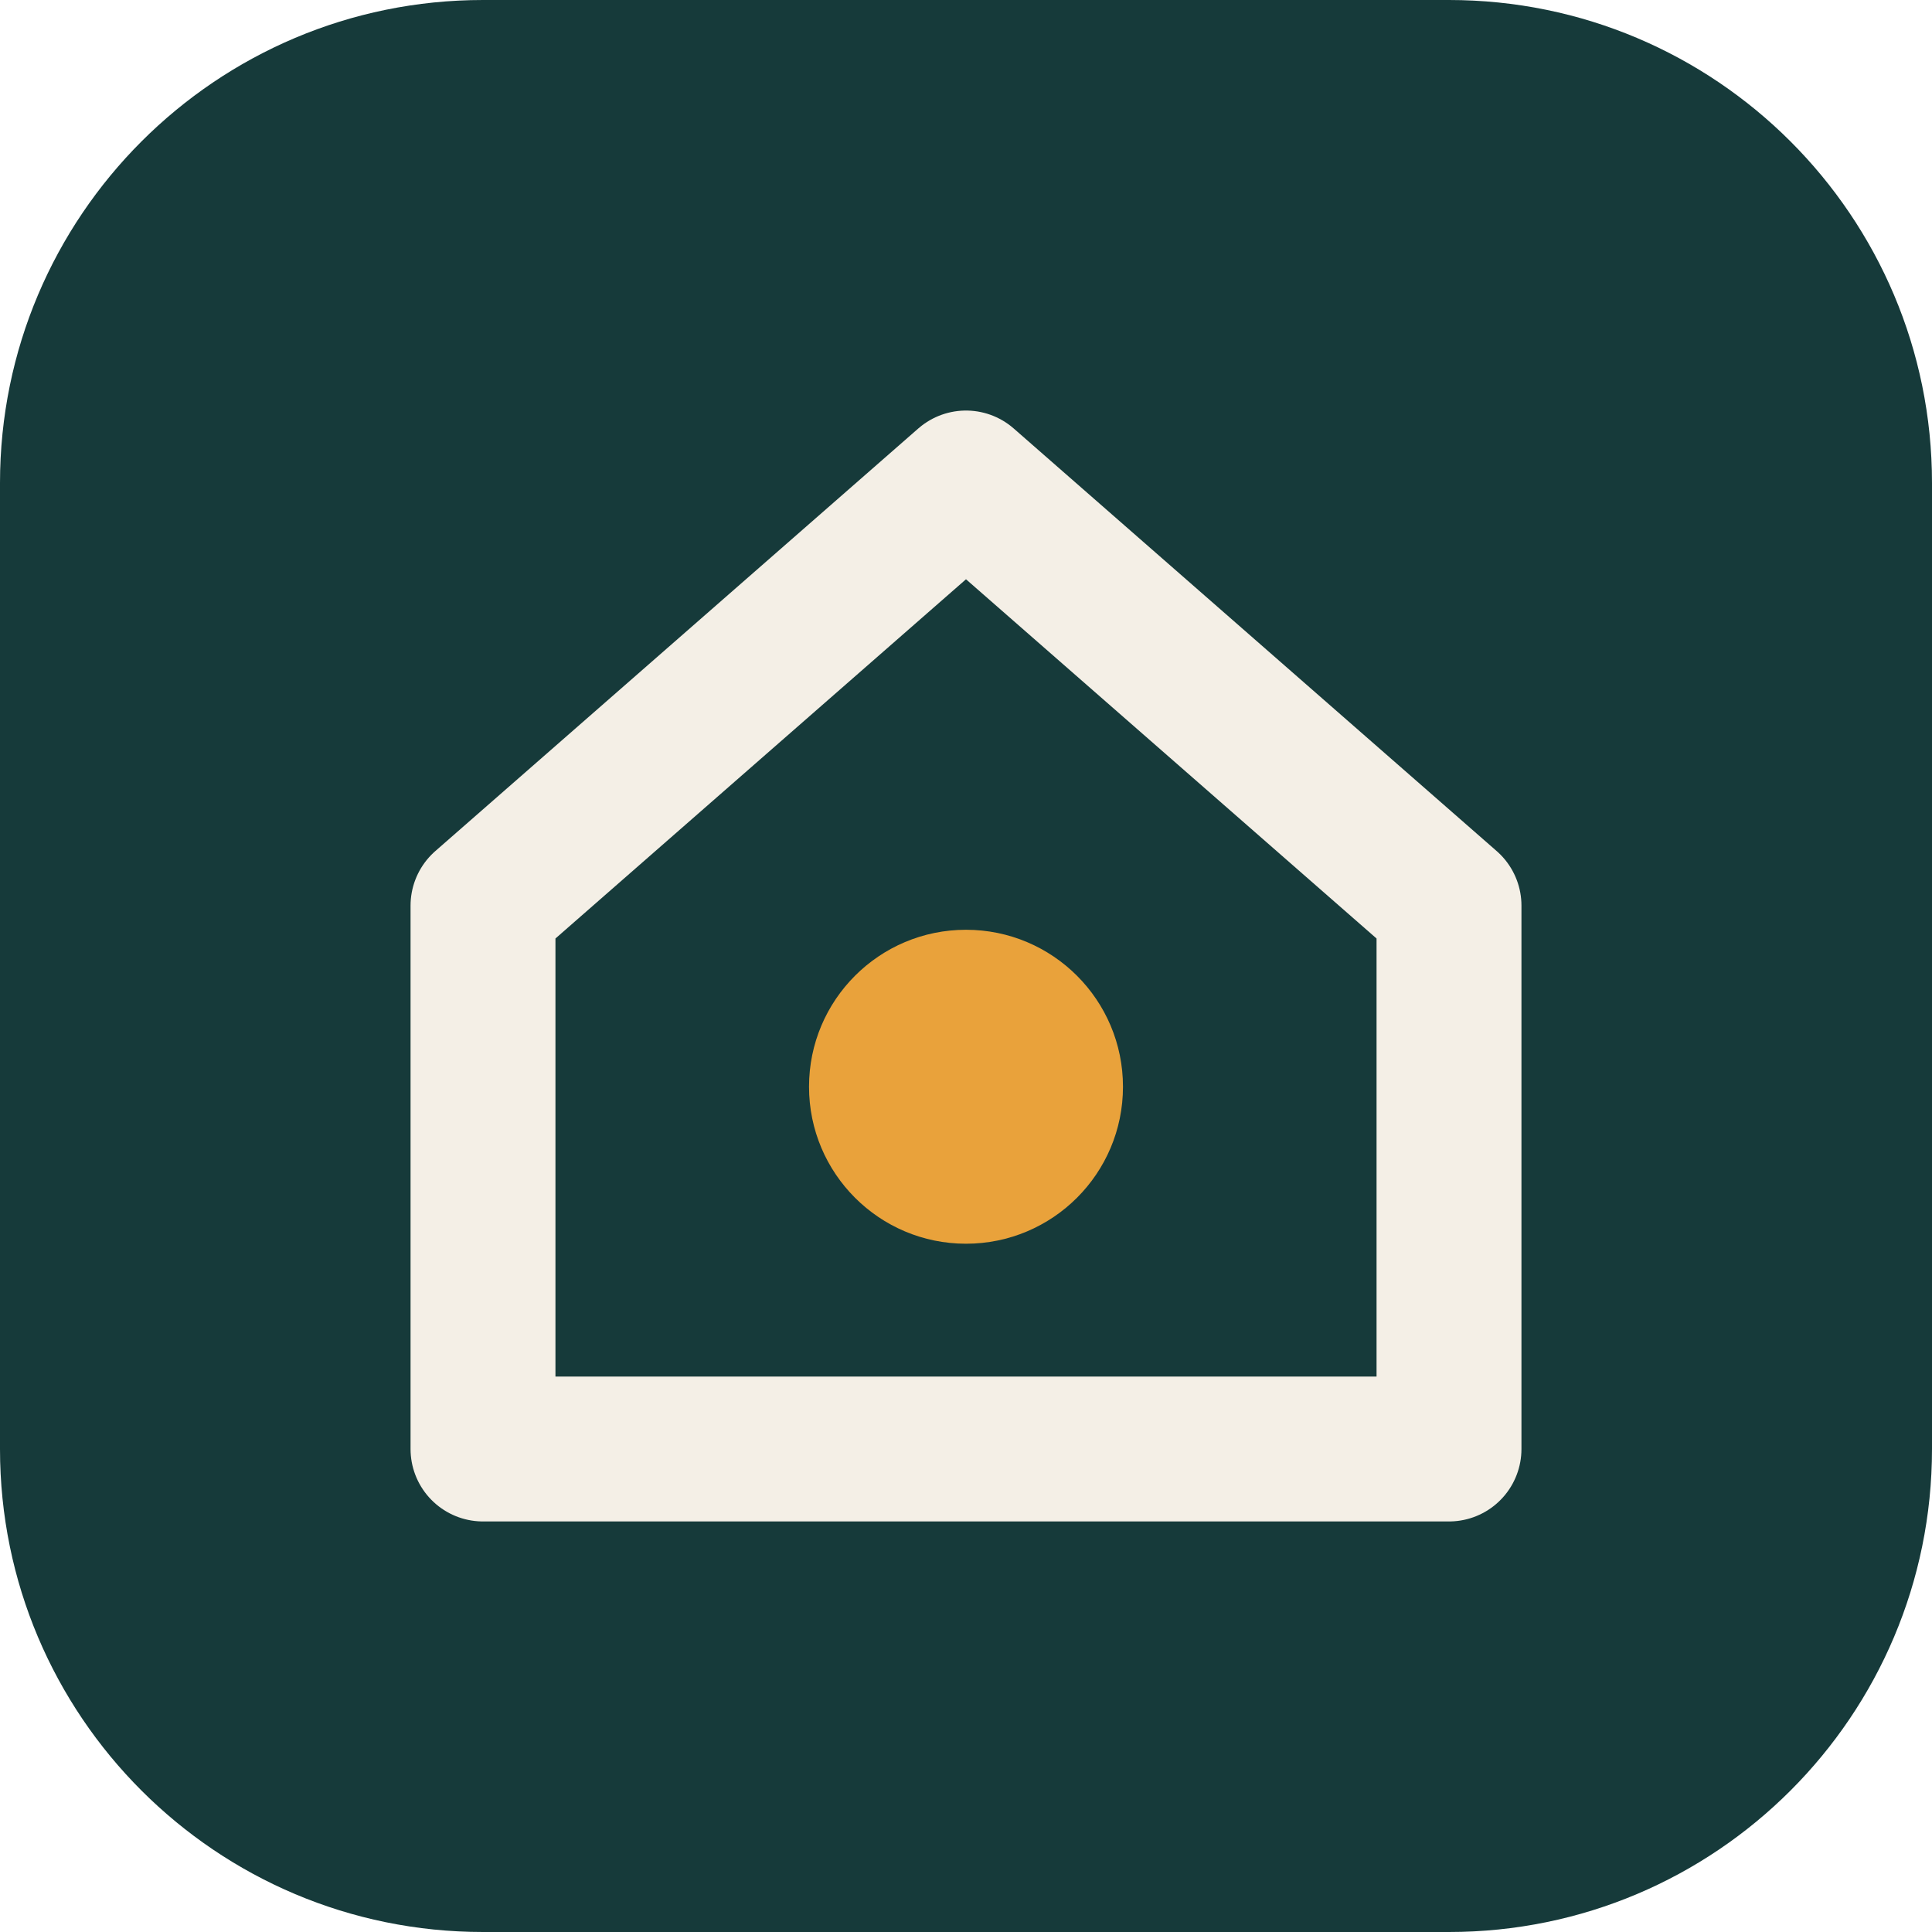
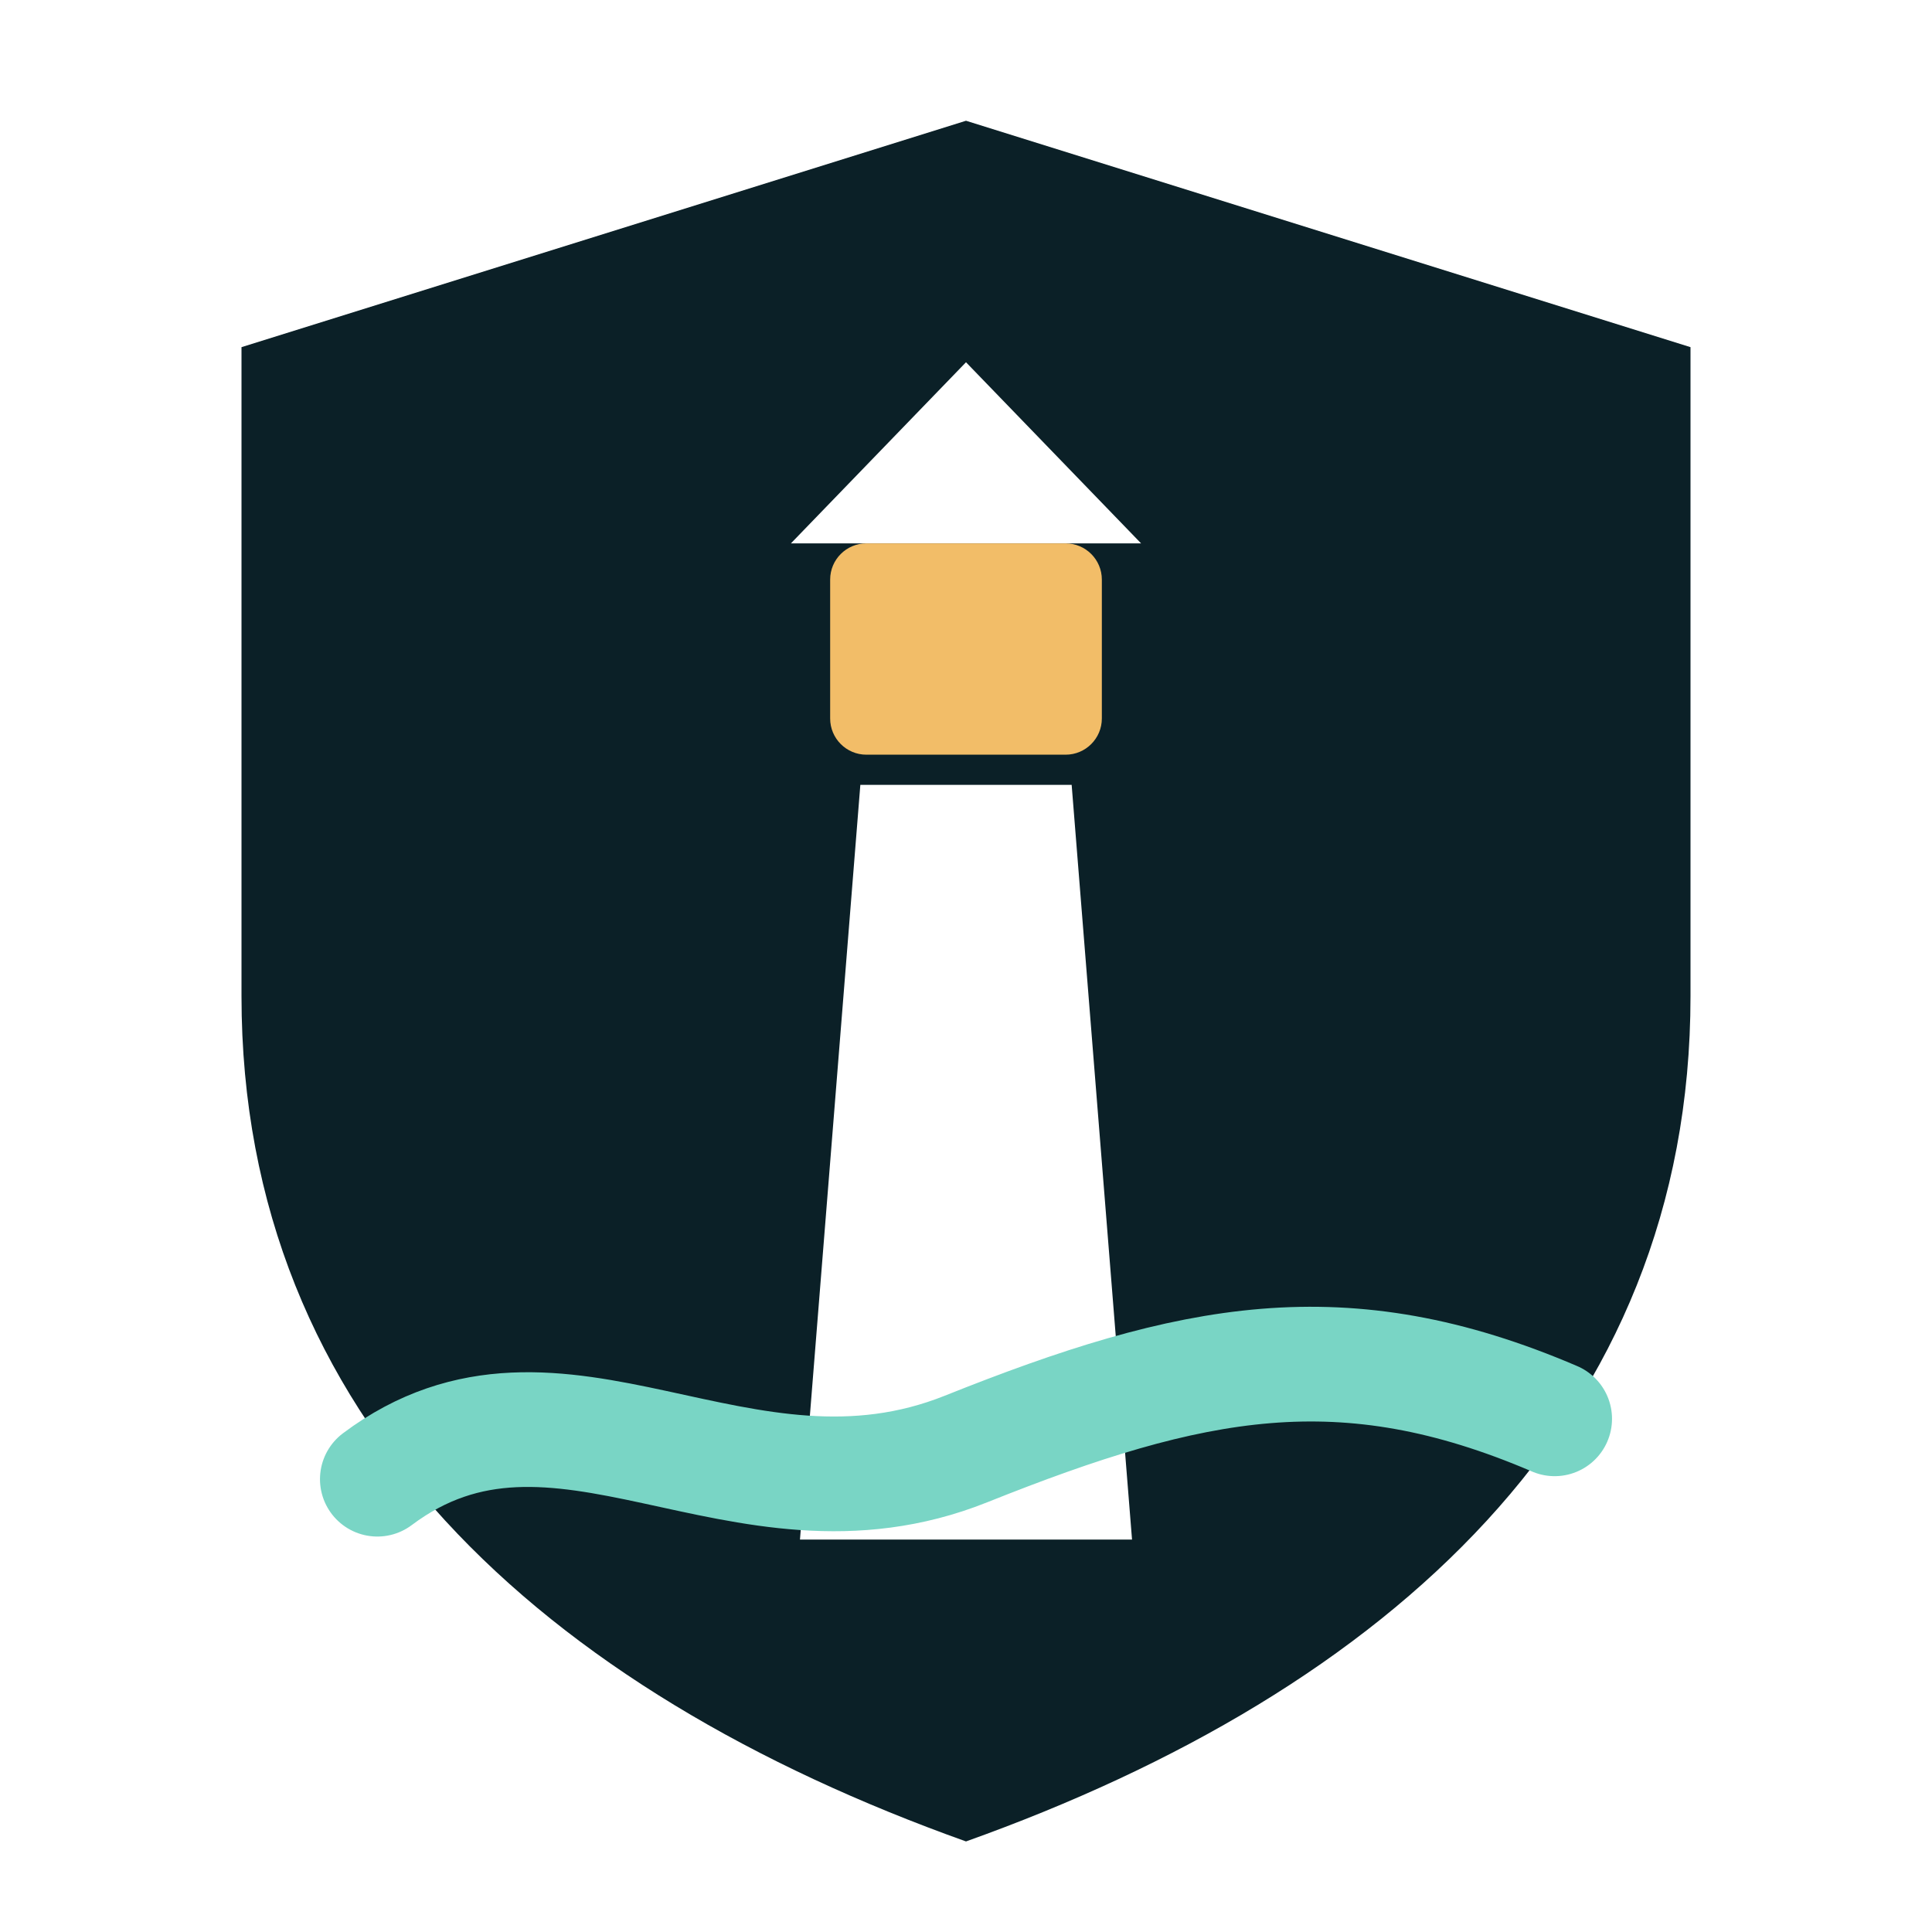
- <svg xmlns="http://www.w3.org/2000/svg" viewBox="0 0 32 32">
-   <rect width="32" height="32" rx="8" fill="#163a3a" />
-   <path d="M8 15 16 8l8 7v9H8z" fill="none" stroke="#f4efe6" stroke-width="2.4" stroke-linejoin="round" />
-   <circle cx="16" cy="18" r="2.6" fill="#e9a23b" />
+ <svg xmlns="http://www.w3.org/2000/svg" viewBox="0 0 64 64" role="img" aria-label="Harbor Family">
+   <style>.s{fill:#0b2027}.w{stroke:#79d5c5}@media (prefers-color-scheme:dark){.s{fill:#f4f0e7}.w{stroke:#1f6b5c}}</style>
+   <path class="s" fill-rule="evenodd" d="M32 4 56 11.5V33C56 47 46 56 32 61 18 56 8 47 8 33V11.5Z M26.5 51 28.5 26h7l2 25Z M26.2 18h11.6L32 12Z" />
+   <rect x="27.5" y="18" width="9" height="7" rx="1.2" fill="#f2bd68" />
+   <path class="w" fill="none" stroke-width="3.8" stroke-linecap="round" d="M12.5 49c6-4.5 12 2 19.5-1s12.5-4 19.5-1" />
</svg>
